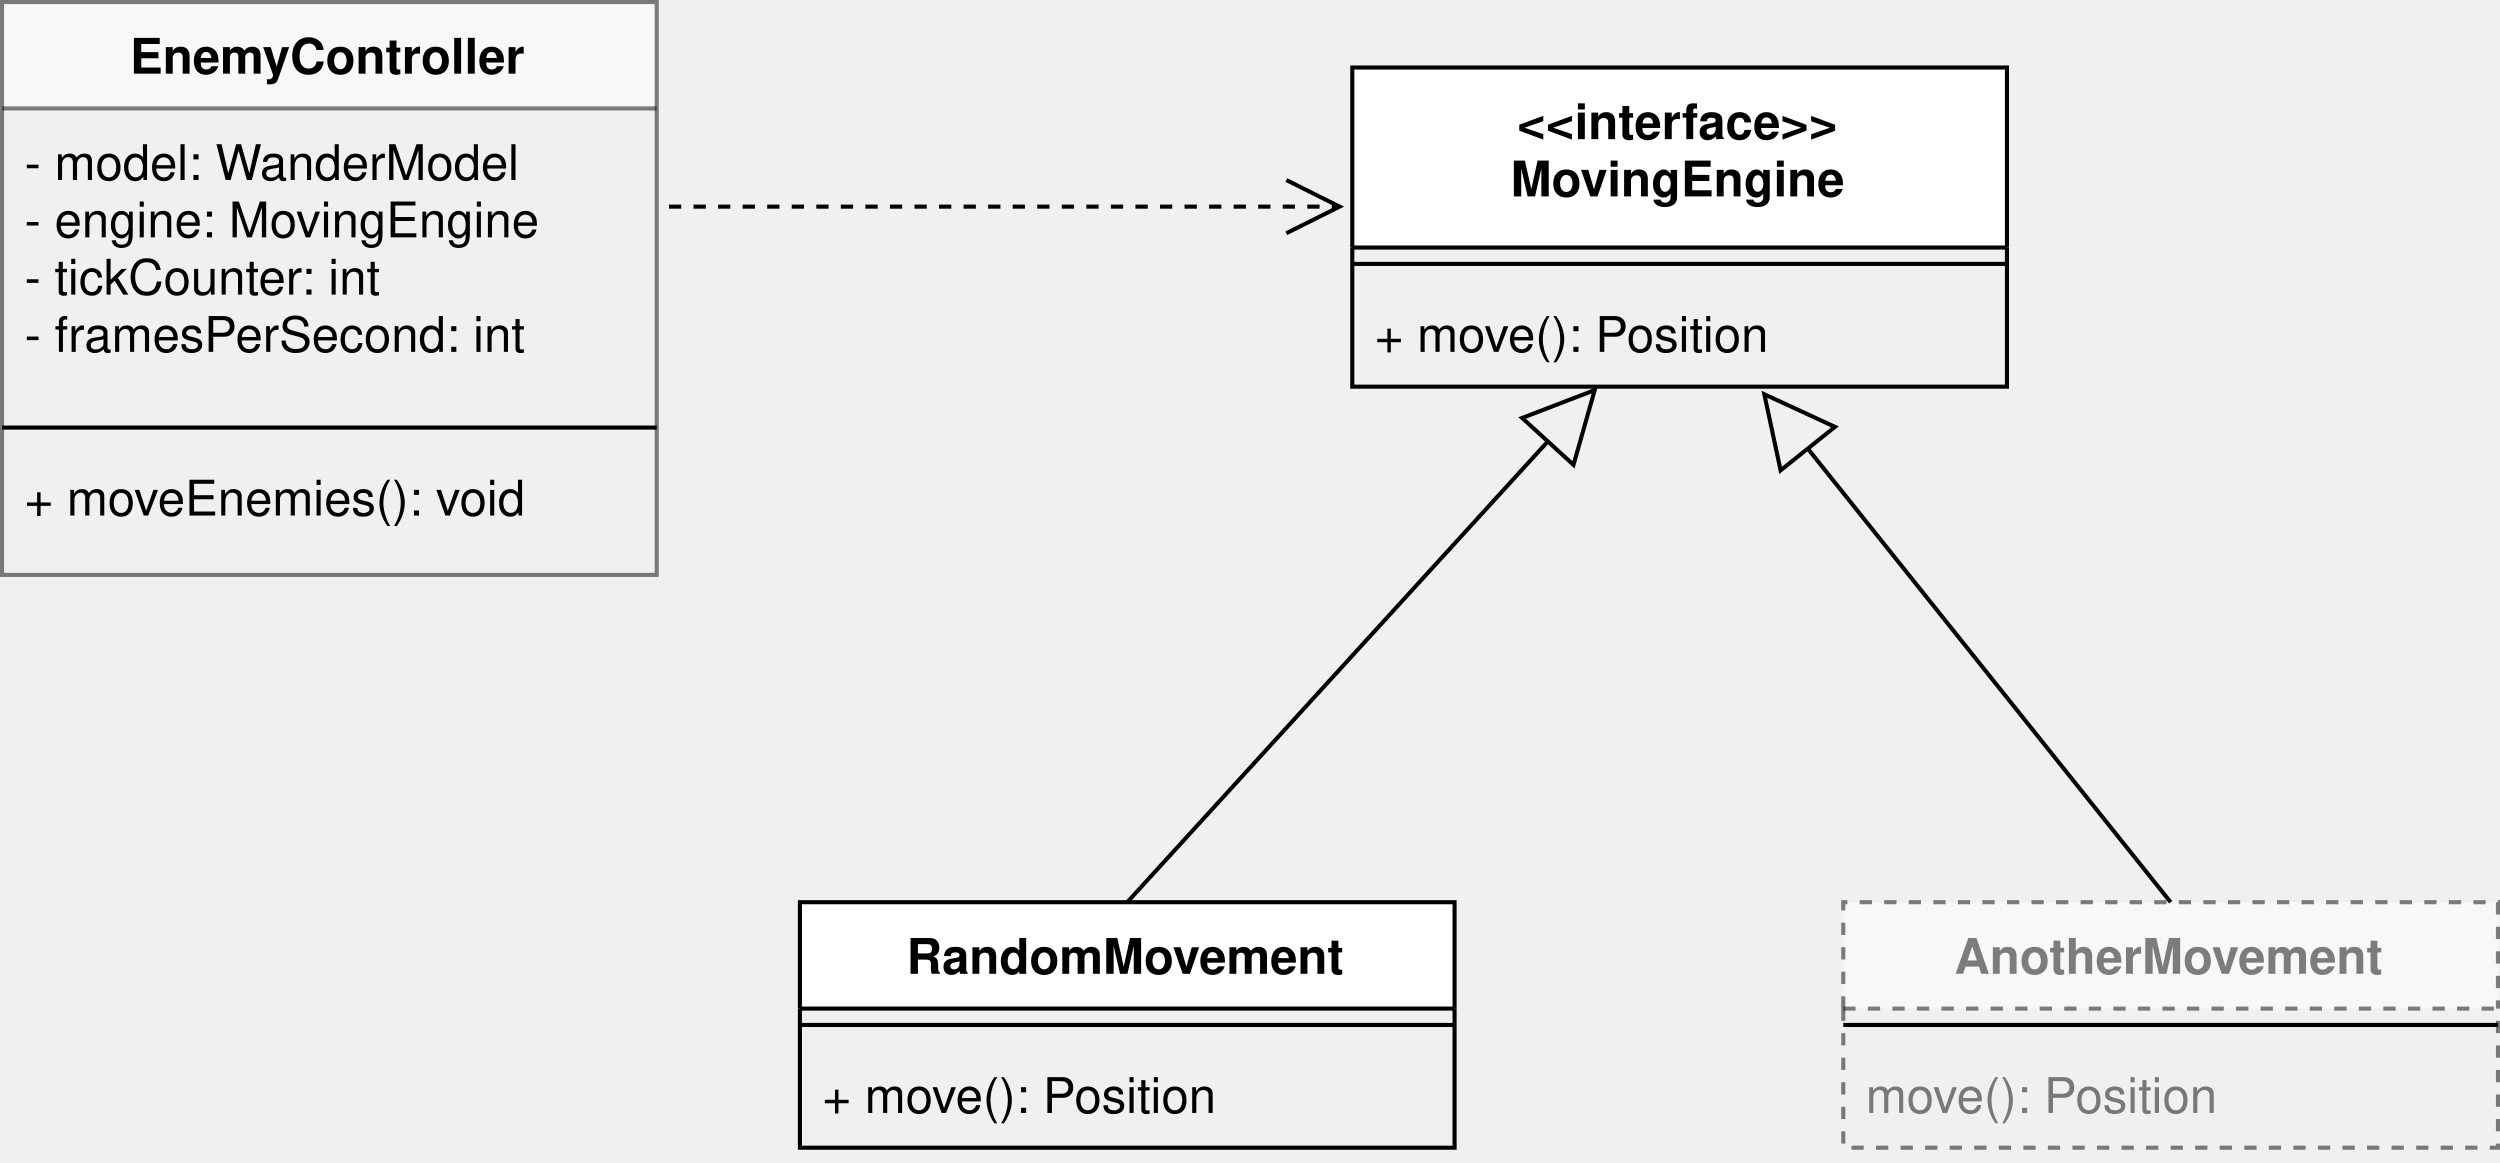
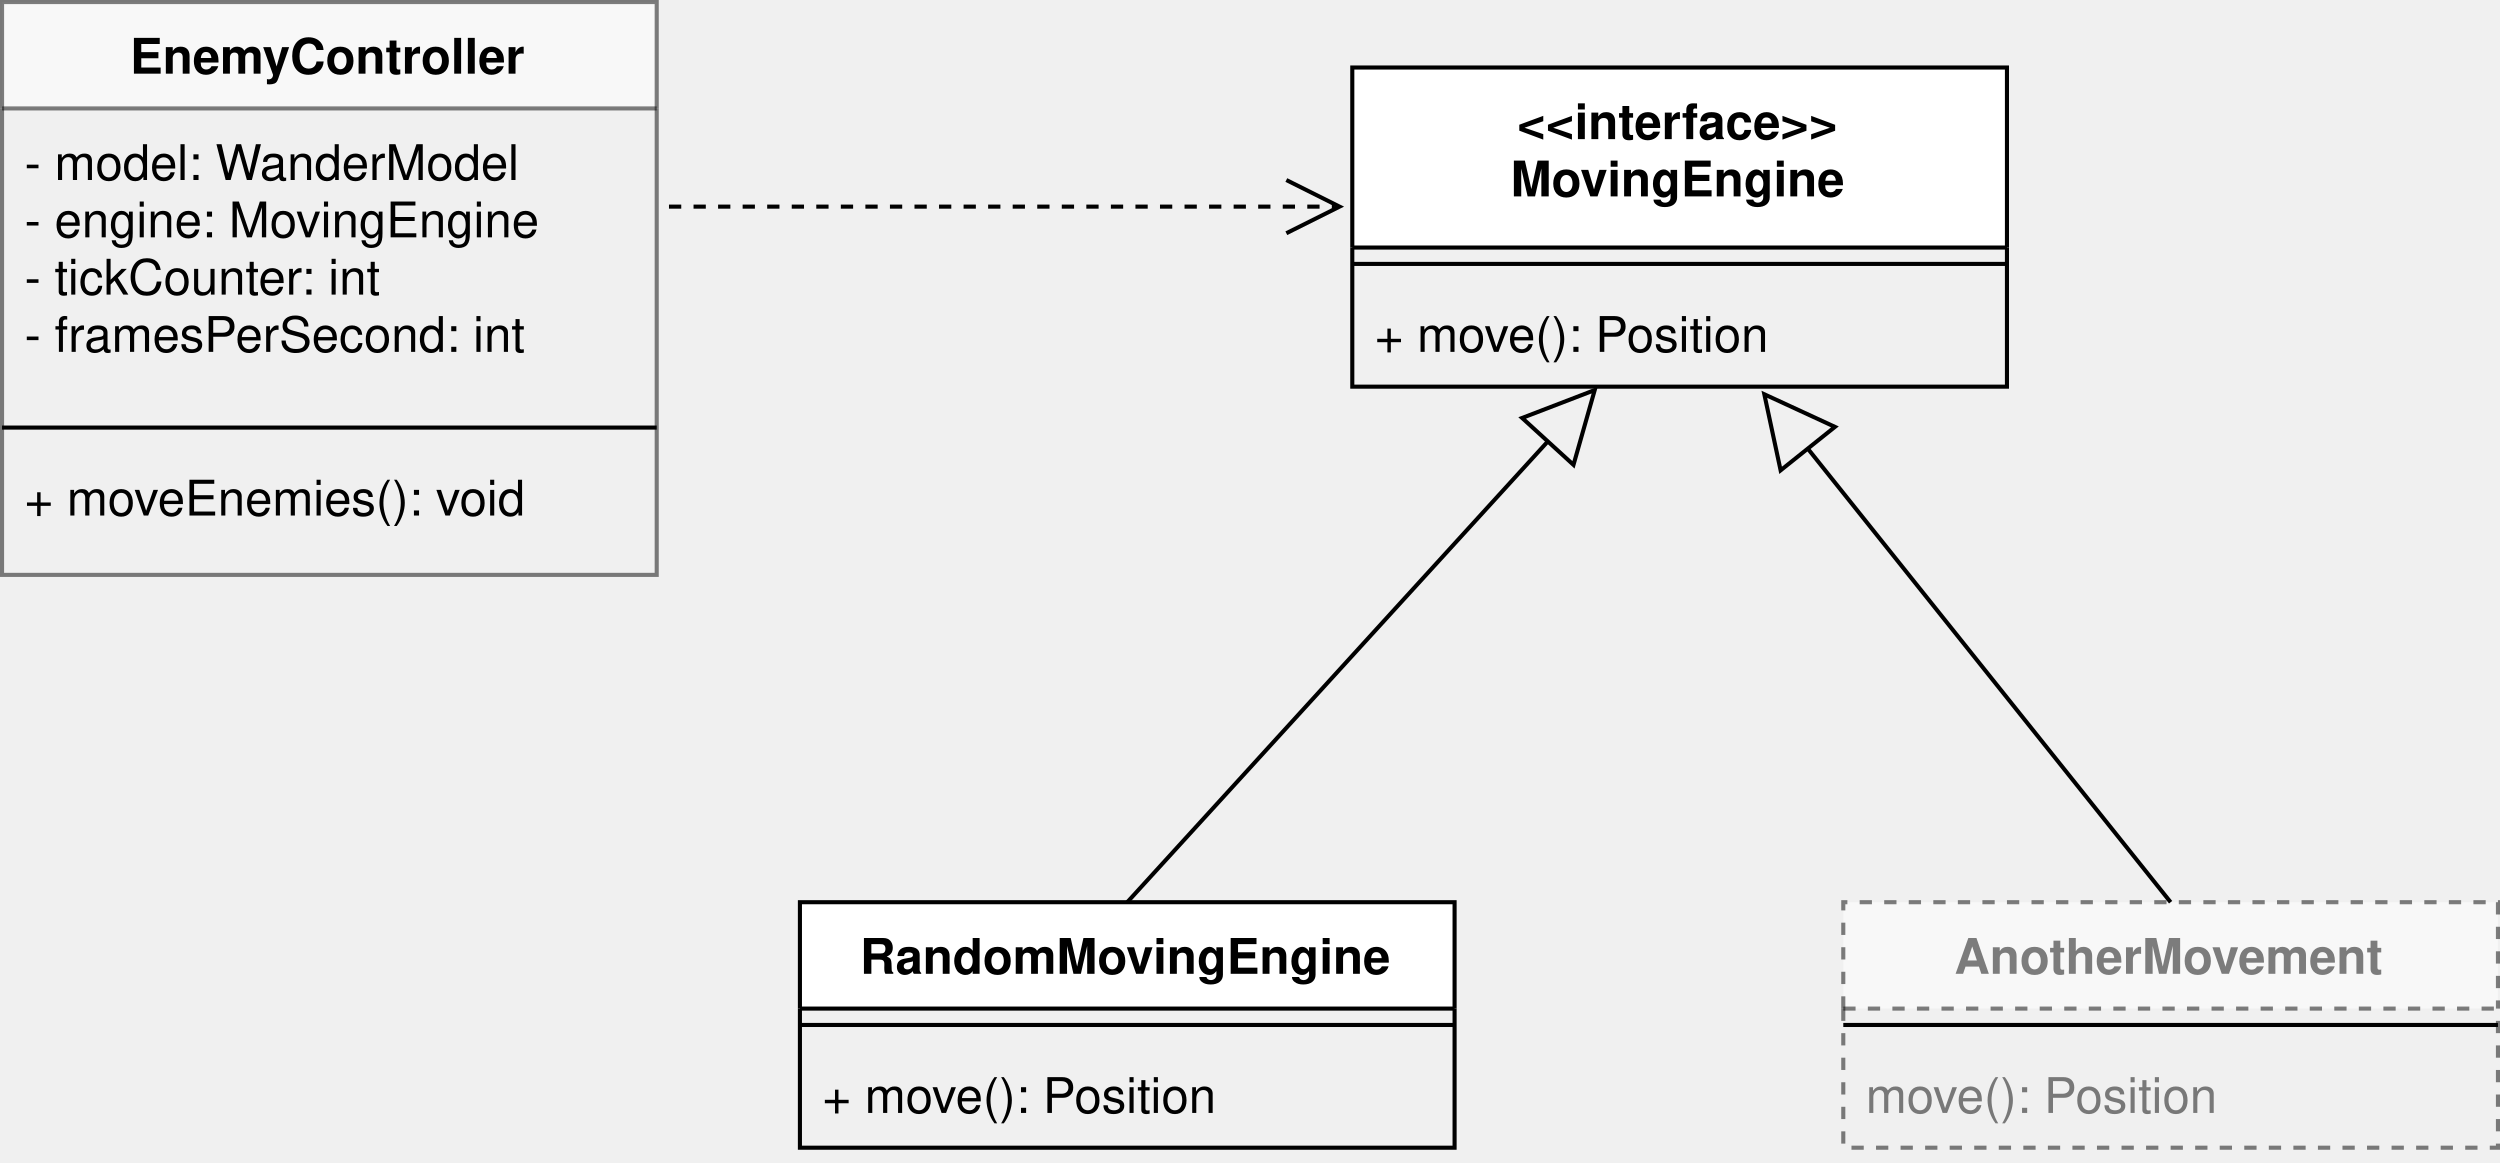
- <svg xmlns="http://www.w3.org/2000/svg" version="1.1" width="611px" height="284px" viewBox="-0.5 -0.5 611 284" content="&lt;mxfile host=&quot;Electron&quot; modified=&quot;2021-05-30T11:26:09.597Z&quot; agent=&quot;5.0 (Windows NT 10.0; Win64; x64) AppleWebKit/537.36 (KHTML, like Gecko) draw.io/14.5.1 Chrome/89.0.439.82 Electron/12.0.1 Safari/537.36&quot; etag=&quot;c-F7aA7_sIcKFvCMu0ui&quot; version=&quot;14.5.1&quot; type=&quot;device&quot;&gt;&lt;diagram id=&quot;XXxm6Vveg5UFxrlQWN0e&quot; name=&quot;Page-1&quot;&gt;7Vpbc6M2FP41nmkfkgEE2HmML7vdaTJNk0636UtHAWHUCOQRim+/fo9AGGRwzLp2nWmdF6OjowM633cugvTQKFl+FngW3/OQsJ5jhcseGvccx7YGPvwoyaqQDCwtmAoaaqVK8ETXpFyppW80JJmhKDlnks5MYcDTlATSkGEh+MJUizgz7zrDU9IQPAWYNaVfaShjvQvPquQ/ETqNyzvblp5JcKmsBVmMQ76oidCkh0aCc1lcJcsRYcp5pV+KdZ92zG4eTJBUdlnw16/rl2i9jtAje7h/HIifF4vwyiuszDF70xvuOT4De8Pyl6aSiAgHBARTPVH+9hwEOKHhPZ/TdDpJpzQlerNyVXowW9CEYZhAw4in8knP2DDGjE5TuA6IugkI5kRICs6/1ROSz0AaxJSFd3jF39RGM4mD13I0jLmgazCLmbYJ00JqHrmuofGkVoJYPbIgGeg8lN6zt0T3eGko3uFMakHAGcOzjL5stpFgATsfcil5Uq7ib2lIQj1qQqXRU/sly5pIQ/eZ8IRIsQIVPeuWvNJx5Hg6jhYVK21f68Q1RvYHOhh0IEw3piuuwIWmy3dQp99CnS3oGc1hz6Tgr5vwUR6LKGMjzjhgPk55rlRygZFItjAhoWHIcmMzHADZflPMGF/ZleQuXzhGleRRewHlgEgscYGZgoThF8IeeEYl5cq+KHSHMw6Ez13lDXveOJcIOeIpbALTHD4CXFiQTLYC+26U7UdbowvE7QTuqbAdtGA7VEmNz8kPP/bQLVxvnLeNOuxRblDfQvn7gS9SgImx28RYieDhRMTyHBsDXUjagruJ7xB8OrKuPYW0M4KxXY3PBr7ndAPf8U+E/s3+yCZpeKuqK4xeGFdZdQginXZtvxh+ouq+udtjmZQJGrwlVn8o+TXqe6XguT47LpNvMVrVRw9EUNimKheFcEllYc3To+faTGVJDUpDO/Nxxt9EQN5xTdmWQJGZkvdQ1xFEQqO9aGLeBrIgDEs6NzuQNpS1uQfF6Vqp8M1S4bqWaaLYpV5V7xi2DPnOHkOFFxqGctJt9ng4D0tn14j4iNOQJ9BvkITom36QXsPx/zO9huN7Ju4lofZlJN/azdV/lJFs59JsdK03m6jpXHCcjq3kqboNG13ajTPCjzo2myfrN2y3gf9tymVMxCXR1xN9iLM4z/NqnitCSgWhp+ZUFPxiio5eF7ztfuD8dcG/1IXOicHtjPdHqQvNVwyXilADviXmT8aF8xeJtncSRzyVHnCMrJ1kfcc8yV5baHDIaXZnlt5/MtUAfeSTqY+2Coh14Mm0f7PH0PFOpqsvf95H69+d2ejv8Wv0LJ/55MuV3eDiJCXJCgIVcg5jAOelYWlk4J6DrPyv2b2YrQoWQfno7nE6l/7Wy3O3Y+Nib7/xOCSdtTKoeaC9yg886vtZXt2+YvCI0B/UNl9alBIpvrPkWuaXF0MNKPQ6Ar/mnFK6eSwYKpHACckgBz2RgKdhTe1/WlGbVHs3/I/eSfXdE9Gt7YR96ZOPA+7mk++/0Ce3PnHz+Fy9PlF1iZKs7JnnHCxdovvYBBh0IwByTsSAts/4u3tjPss9XWuNne23C7XOeGf5PUcH6SBkVvKbAztIdDN439DBHSQMq3/qKNSrf41Bk28=&lt;/diagram&gt;&lt;/mxfile&gt;" style="background-color: rgb(255, 255, 255);">
+ <svg xmlns="http://www.w3.org/2000/svg" version="1.1" width="611px" height="284px" viewBox="-0.5 -0.5 611 284" content="&lt;mxfile host=&quot;Electron&quot; modified=&quot;2021-05-30T21:03:06.518Z&quot; agent=&quot;5.0 (Windows NT 10.0; Win64; x64) AppleWebKit/537.36 (KHTML, like Gecko) draw.io/14.5.1 Chrome/89.0.439.82 Electron/12.0.1 Safari/537.36&quot; etag=&quot;7Kp6ffCtfa3nZCdNkOYF&quot; version=&quot;14.5.1&quot; type=&quot;device&quot;&gt;&lt;diagram id=&quot;XXxm6Vveg5UFxrlQWN0e&quot; name=&quot;Page-1&quot;&gt;7Vpbc6M2FP41nmkfkgEE2HmML7vdaTJNk0636UtHAWHUCOQRim+/vkcgDDLYZl27yXSdF6OjwwGd7zsXifTQKFl+FngW3/OQsJ5jhcseGvccx7YGPvwoyaqQDCwtmAoaaqVK8ETXpLxTS99oSDJDUXLOJJ2ZwoCnKQmkIcNC8IWpFnFmPnWGp6QheAowa0q/0lDGehWeVcl/InQal0+2LT2T4FJZC7IYh3xRE6FJD40E57K4SpYjwpTzSr8U933aMbt5MUFS2eWGv35dv0TrdYQe2cP940D8vFiEV15hZY7Zm15wz/EZ2BuWvzSVREQ4ICCY6onyt+cgwAkN7/mcptNJOqUp0YuVq9KD2YImDMMEGkY8lU96xoYxZnSawnVA1ENAMCdCUnD+rZ6QfAbSIKYsvMMr/qYWmkkcvJajYcwFXYNZzLRNmBZS88h1DY0ndSeI1SsLkoHOQ+k9e0t0j5eG4h3OpBYEnDE8y+jLZhkJFrDyIZeSJ+Vd/C0NSahHTag0emq9ZFkTaeg+E54QKVagomfdklc6jhxPx9GiYqXta524xsj+QAeDDoTpxnTFFbjQdPkG6vRbqLMFPaM57JkU/HUTPspjEWVsxBkHzMcpz5VKLjASyRYmJDQMWW5shgMg22+KGeMru5Lc5TeOUSV51F5AOSASS1xgpiBh+IWwB55RSbmyLwrd4YwD4XNXecOeN84lQo54CovANIePABcWJJOtwO6NssNoa3SBuJ3APRe2gxZshyqp8Tn54cceuoXrjfO2UYc1yg3qWyh/O/BFCjAxdpsYKxG8nIhYnmNjoAtJW3A38R2CT0fWtaeQdkYwtqvxu4HvOd3Ad/wzoX9zOLJJGt6q6gqjF8ZVVh2CSKdd2y+Gn6h6bu72WCZlggZvidUfSn6N+l4peK7PjsvkW4xW9dEDERSWqcpFIVxSWVjz9Oi5NlNZUoPS0M58nPE3EZA9rinbEigyU7IPdR1BJDTaiybmbSALwrCkc7MDaUNZm3tQnK6VCt8sFa5rmSaKVeq76h3DliHfOWCo8ELDUE66zRqP52Hp7BoRH3Ea8uSj9huO/7/pNxzfM7EvSXUoK/nWbr7+q6xkO5eGo2vN2URO56LjdGwnz9Vx2OjScrwj/Khjw3m2nsN2G/jfplzGRECyJwnRFea7T/QhzuI8z6t5rggpFYSemlNR8IspOnld8LZ7gvevC/6lLnRODG5nvD9KXWgeM1wqQg34lpg/Gxfev0i0nUuccGd6xFaytpv1HXM3e22hwTE72p1Z+vDuVAP0kXenPtoqINaRu9P+zQFDp9udrr78eR+tf3dmo7/Hr9GzfOaTL1d2g4uTlCQrCFTIOYwBnJeGpZGBew6y8r9m92K2KlgE5au7p+lc+lsH6G7HxsXePvU4Jp21Mqi5ob3KNzzqG1pe3b5i8IjQH9U2X1uUEinOPnIt8zTEUAMKvY7ArzmnlG4eC4ZKJHBCMshBTyTgaVhT+04rapNqe8P/5J1U3z0T3dp22Jc++TTgbj77/gd9cusbN7fP1fGJqkuUZGXPPOdg6RLdpybAoBsBkHMmBrR9yt/dG/NZ7ulaa+xsny7UOuOd5fc9OkgHIbOS3xzZQaKbwX5DR3eQMKz+saNQr/49Bk3+AQ==&lt;/diagram&gt;&lt;/mxfile&gt;" style="background-color: rgb(255, 255, 255);">
  <defs>
    <clipPath id="mx-clip-334-73-152-26-0">
      <rect x="334" y="73" width="152" height="26" />
    </clipPath>
    <clipPath id="mx-clip-199-259-152-26-0">
      <rect x="199" y="259" width="152" height="26" />
    </clipPath>
    <clipPath id="mx-clip-454-259-152-26-0">
      <rect x="454" y="259" width="152" height="26" />
    </clipPath>
    <clipPath id="mx-clip-4-31-152-74-0">
      <rect x="4" y="31" width="152" height="74" />
    </clipPath>
    <clipPath id="mx-clip-4-113-152-32-0">
      <rect x="4" y="113" width="152" height="32" />
    </clipPath>
  </defs>
  <g>
    <path d="M 330 60 L 330 16 L 490 16 L 490 60" fill="#ffffff" stroke="#000000" stroke-miterlimit="10" pointer-events="all" />
    <path d="M 330 60 L 330 94 L 490 94 L 490 60" fill="none" stroke="#000000" stroke-miterlimit="10" pointer-events="none" />
    <path d="M 330 60 L 490 60" fill="none" stroke="#000000" stroke-miterlimit="10" pointer-events="none" />
    <g fill="#000000" font-family="Helvetica" font-weight="bold" pointer-events="none" text-anchor="middle" font-size="12px">
      <text x="409.5" y="33.5">&lt;&lt;interface&gt;&gt;</text>
      <text x="409.5" y="47.5">MovingEngine</text>
    </g>
    <path d="M 330 64 L 490 64" fill="none" stroke="#000000" stroke-miterlimit="10" pointer-events="none" />
    <g fill="#000000" font-family="Helvetica" pointer-events="none" clip-path="url(#mx-clip-334-73-152-26-0)" font-size="12px">
      <text x="335.5" y="85.5">+ move(): Position</text>
    </g>
    <path d="M 275 220 L 377.79 107.38" fill="none" stroke="#000000" stroke-miterlimit="10" pointer-events="none" />
    <path d="M 389.25 94.83 L 384.06 113.11 L 371.51 101.65 Z" fill="none" stroke="#000000" stroke-miterlimit="10" pointer-events="none" />
    <path d="M 195 246 L 195 220 L 355 220 L 355 246" fill="#ffffff" stroke="#000000" stroke-miterlimit="10" pointer-events="none" />
    <path d="M 195 246 L 195 280 L 355 280 L 355 246" fill="none" stroke="#000000" stroke-miterlimit="10" pointer-events="none" />
    <path d="M 195 246 L 355 246" fill="none" stroke="#000000" stroke-miterlimit="10" pointer-events="none" />
    <g fill="#000000" font-family="Helvetica" font-weight="bold" pointer-events="none" text-anchor="middle" font-size="12px">
-       <text x="274.5" y="237.5">RandomMovement</text>
+       <text x="274.5" y="237.5">RandomMovingEngine</text>
    </g>
    <path d="M 195 250 L 355 250" fill="none" stroke="#000000" stroke-miterlimit="10" pointer-events="none" />
    <g fill="#000000" font-family="Helvetica" pointer-events="none" clip-path="url(#mx-clip-199-259-152-26-0)" font-size="12px">
      <text x="200.5" y="271.5">+ move(): Position</text>
    </g>
    <path d="M 450 246 L 450 220 L 610 220 L 610 246" fill-opacity="0.5" fill="#ffffff" stroke="#000000" stroke-opacity="0.5" stroke-miterlimit="10" stroke-dasharray="3 3" pointer-events="none" />
    <path d="M 450 246 L 450 280 L 610 280 L 610 246" fill="none" stroke="#000000" stroke-opacity="0.5" stroke-miterlimit="10" stroke-dasharray="3 3" pointer-events="none" />
    <path d="M 450 246 L 610 246" fill="none" stroke="#000000" stroke-opacity="0.5" stroke-miterlimit="10" stroke-dasharray="3 3" pointer-events="none" />
    <g fill="#000000" font-family="Helvetica" font-weight="bold" pointer-events="none" text-anchor="middle" font-size="12px" opacity="0.5">
      <text x="529.5" y="237.5">AnotherMovement</text>
    </g>
    <path d="M 450 250 L 610 250" fill="none" stroke="#000000" stroke-miterlimit="10" pointer-events="none" />
    <g fill="#000000" font-family="Helvetica" pointer-events="none" clip-path="url(#mx-clip-454-259-152-26-0)" font-size="12px" opacity="0.5">
      <text x="455.5" y="271.5">move(): Position</text>
    </g>
    <path d="M 530 220 L 441.32 109.14" fill="none" stroke="#000000" stroke-miterlimit="10" pointer-events="none" />
    <path d="M 430.7 95.86 L 447.96 103.83 L 434.68 114.45 Z" fill="none" stroke="#000000" stroke-miterlimit="10" pointer-events="none" />
    <path d="M 0 26 L 0 0 L 160 0 L 160 26" fill-opacity="0.5" fill="#ffffff" stroke="#000000" stroke-opacity="0.5" stroke-miterlimit="10" pointer-events="none" />
    <path d="M 0 26 L 0 140 L 160 140 L 160 26" fill="none" stroke="#000000" stroke-opacity="0.5" stroke-miterlimit="10" pointer-events="none" />
    <path d="M 0 26 L 160 26" fill="none" stroke="#000000" stroke-opacity="0.5" stroke-miterlimit="10" pointer-events="none" />
    <g fill="#000000" font-family="Helvetica" font-weight="bold" pointer-events="none" text-anchor="middle" font-size="12px">
      <text x="79.5" y="17.5">EnemyController</text>
    </g>
    <g fill="#000000" font-family="Helvetica" pointer-events="none" clip-path="url(#mx-clip-4-31-152-74-0)" font-size="12px">
      <text x="5.5" y="43.5">- model: WanderModel</text>
      <text x="5.5" y="57.5">- engine: MovingEngine</text>
      <text x="5.5" y="71.5">- tickCounter: int</text>
      <text x="5.5" y="85.5">- framesPerSecond: int</text>
    </g>
    <path d="M 0 104 L 160 104" fill="none" stroke="#000000" stroke-miterlimit="10" pointer-events="none" />
    <g fill="#000000" font-family="Helvetica" pointer-events="none" clip-path="url(#mx-clip-4-113-152-32-0)" font-size="12px">
      <text x="5.5" y="125.5">+ moveEnemies(): void</text>
    </g>
    <path d="M 163 50 L 325.76 50" fill="none" stroke="#000000" stroke-miterlimit="10" stroke-dasharray="3 3" pointer-events="none" />
    <path d="M 313.88 56.5 L 326.88 50 L 313.88 43.5" fill="none" stroke="#000000" stroke-miterlimit="10" pointer-events="none" />
  </g>
</svg>
